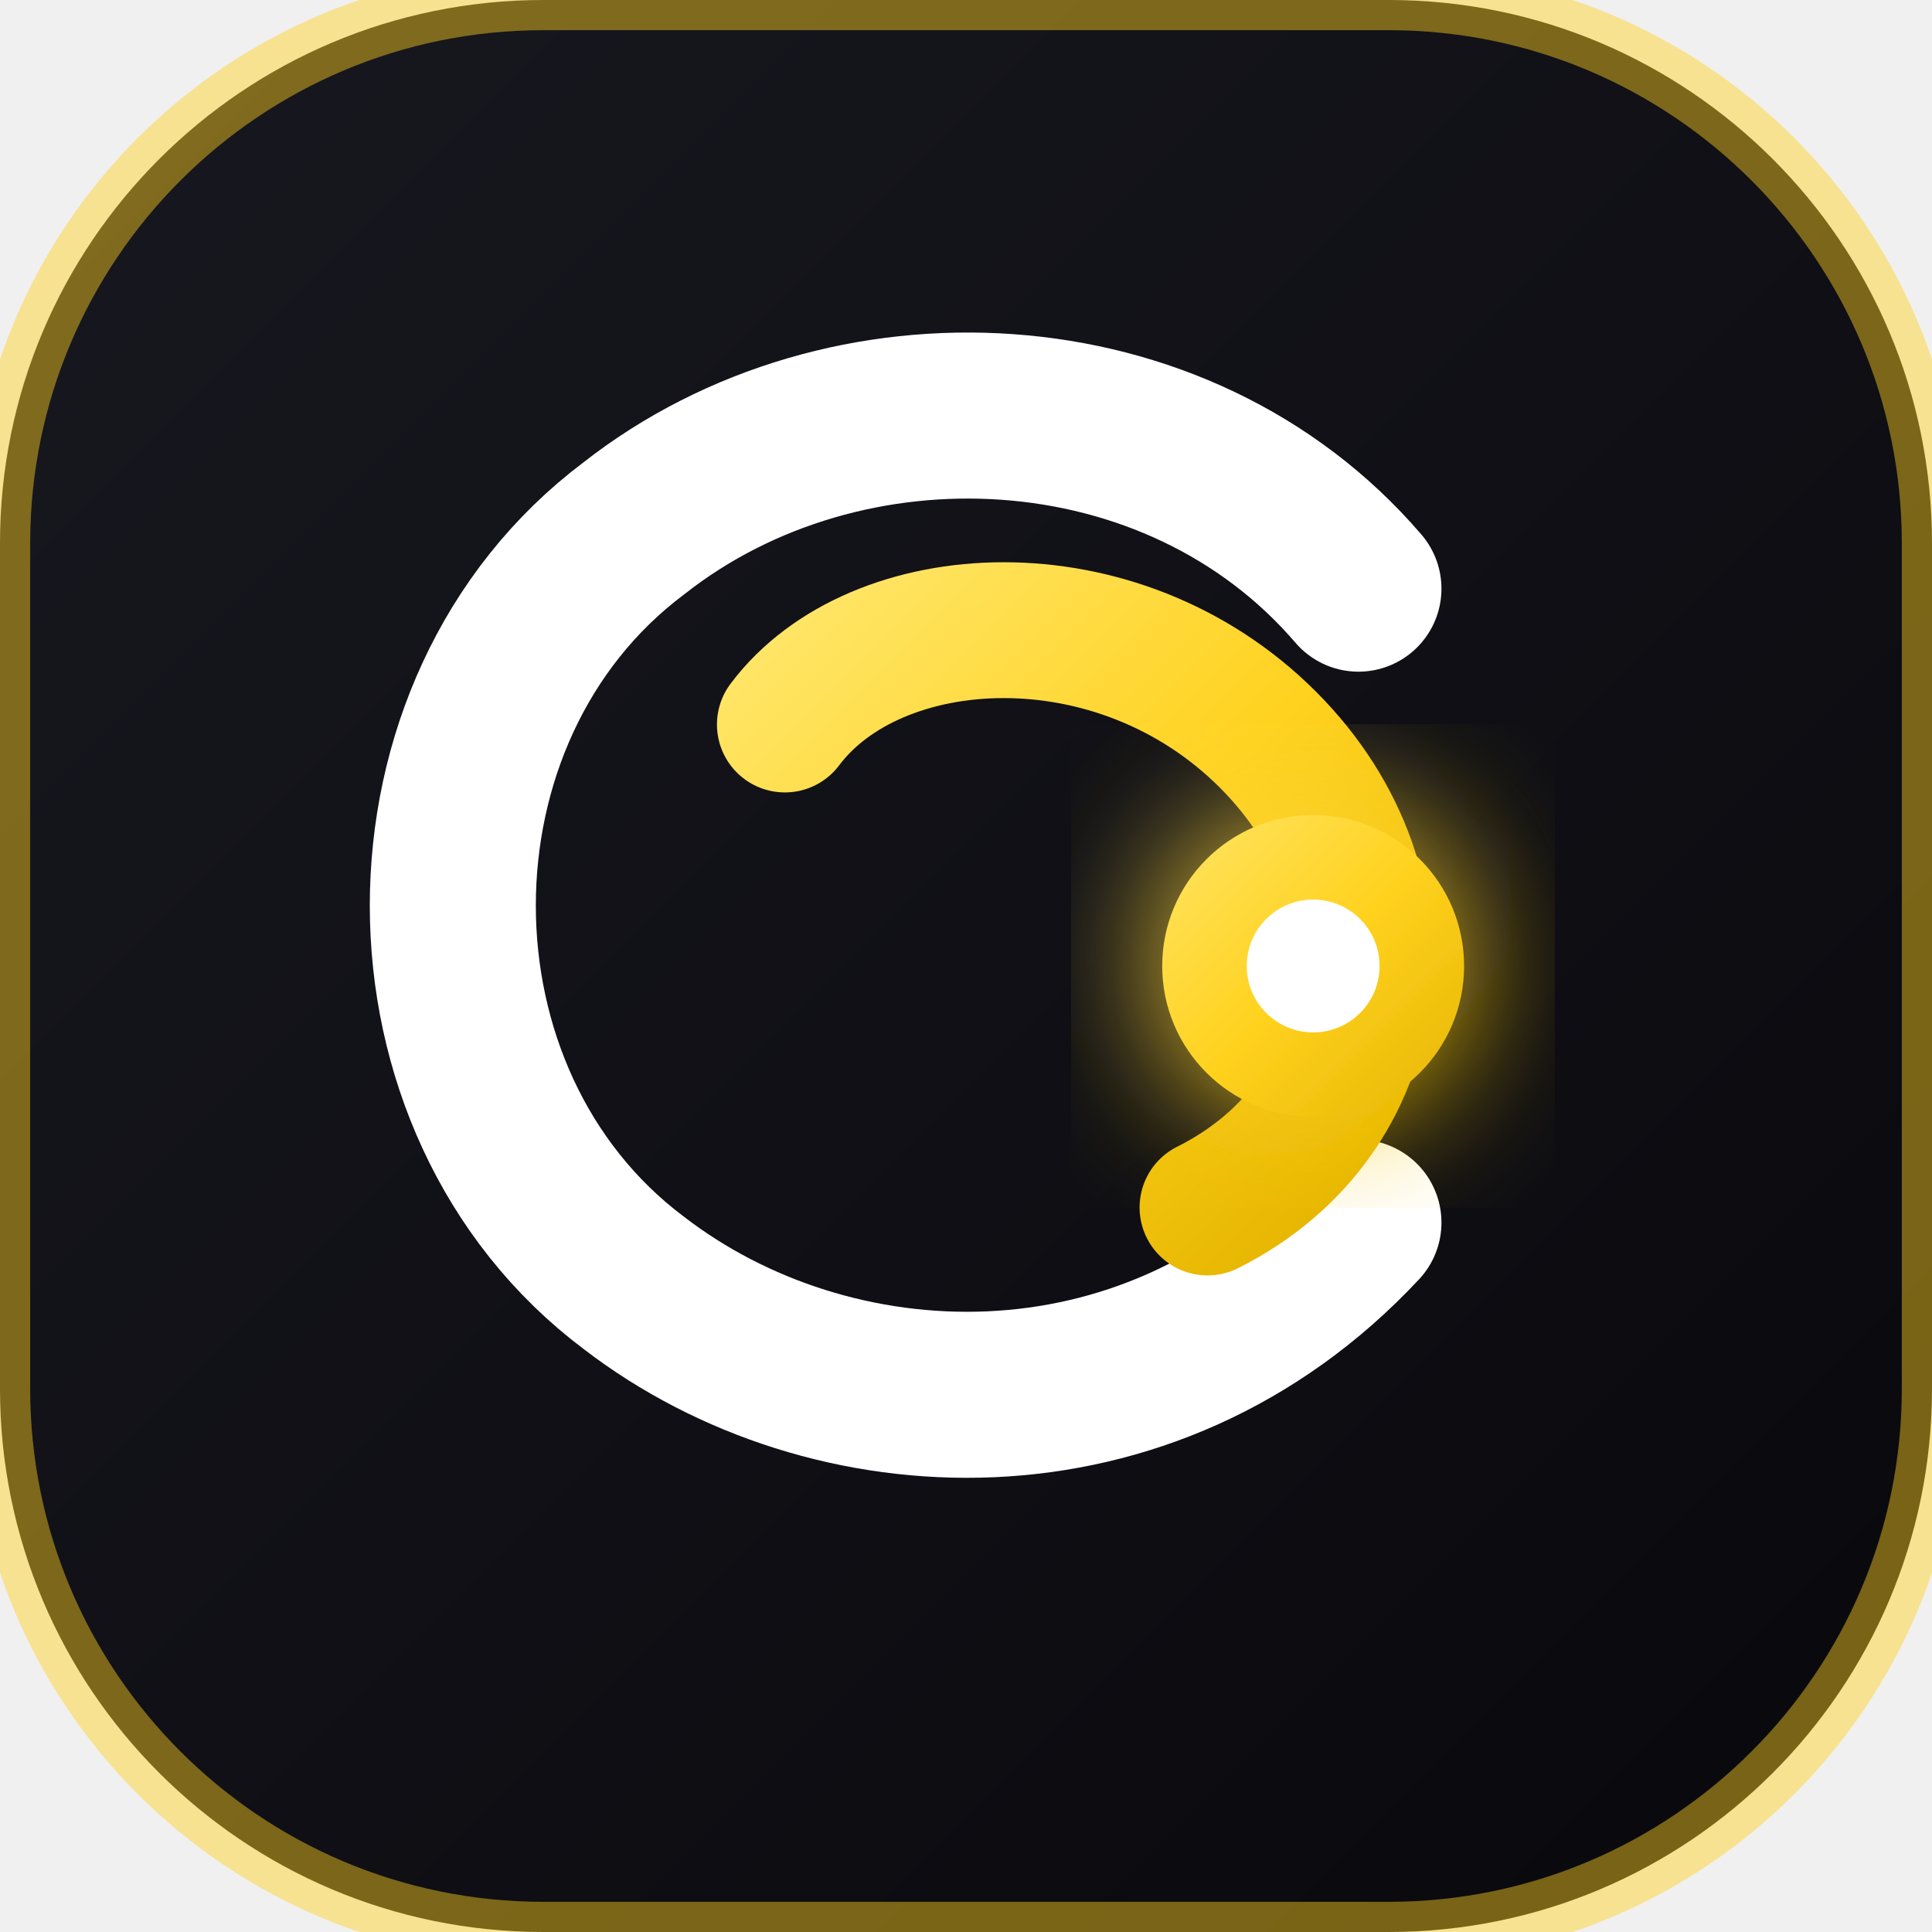
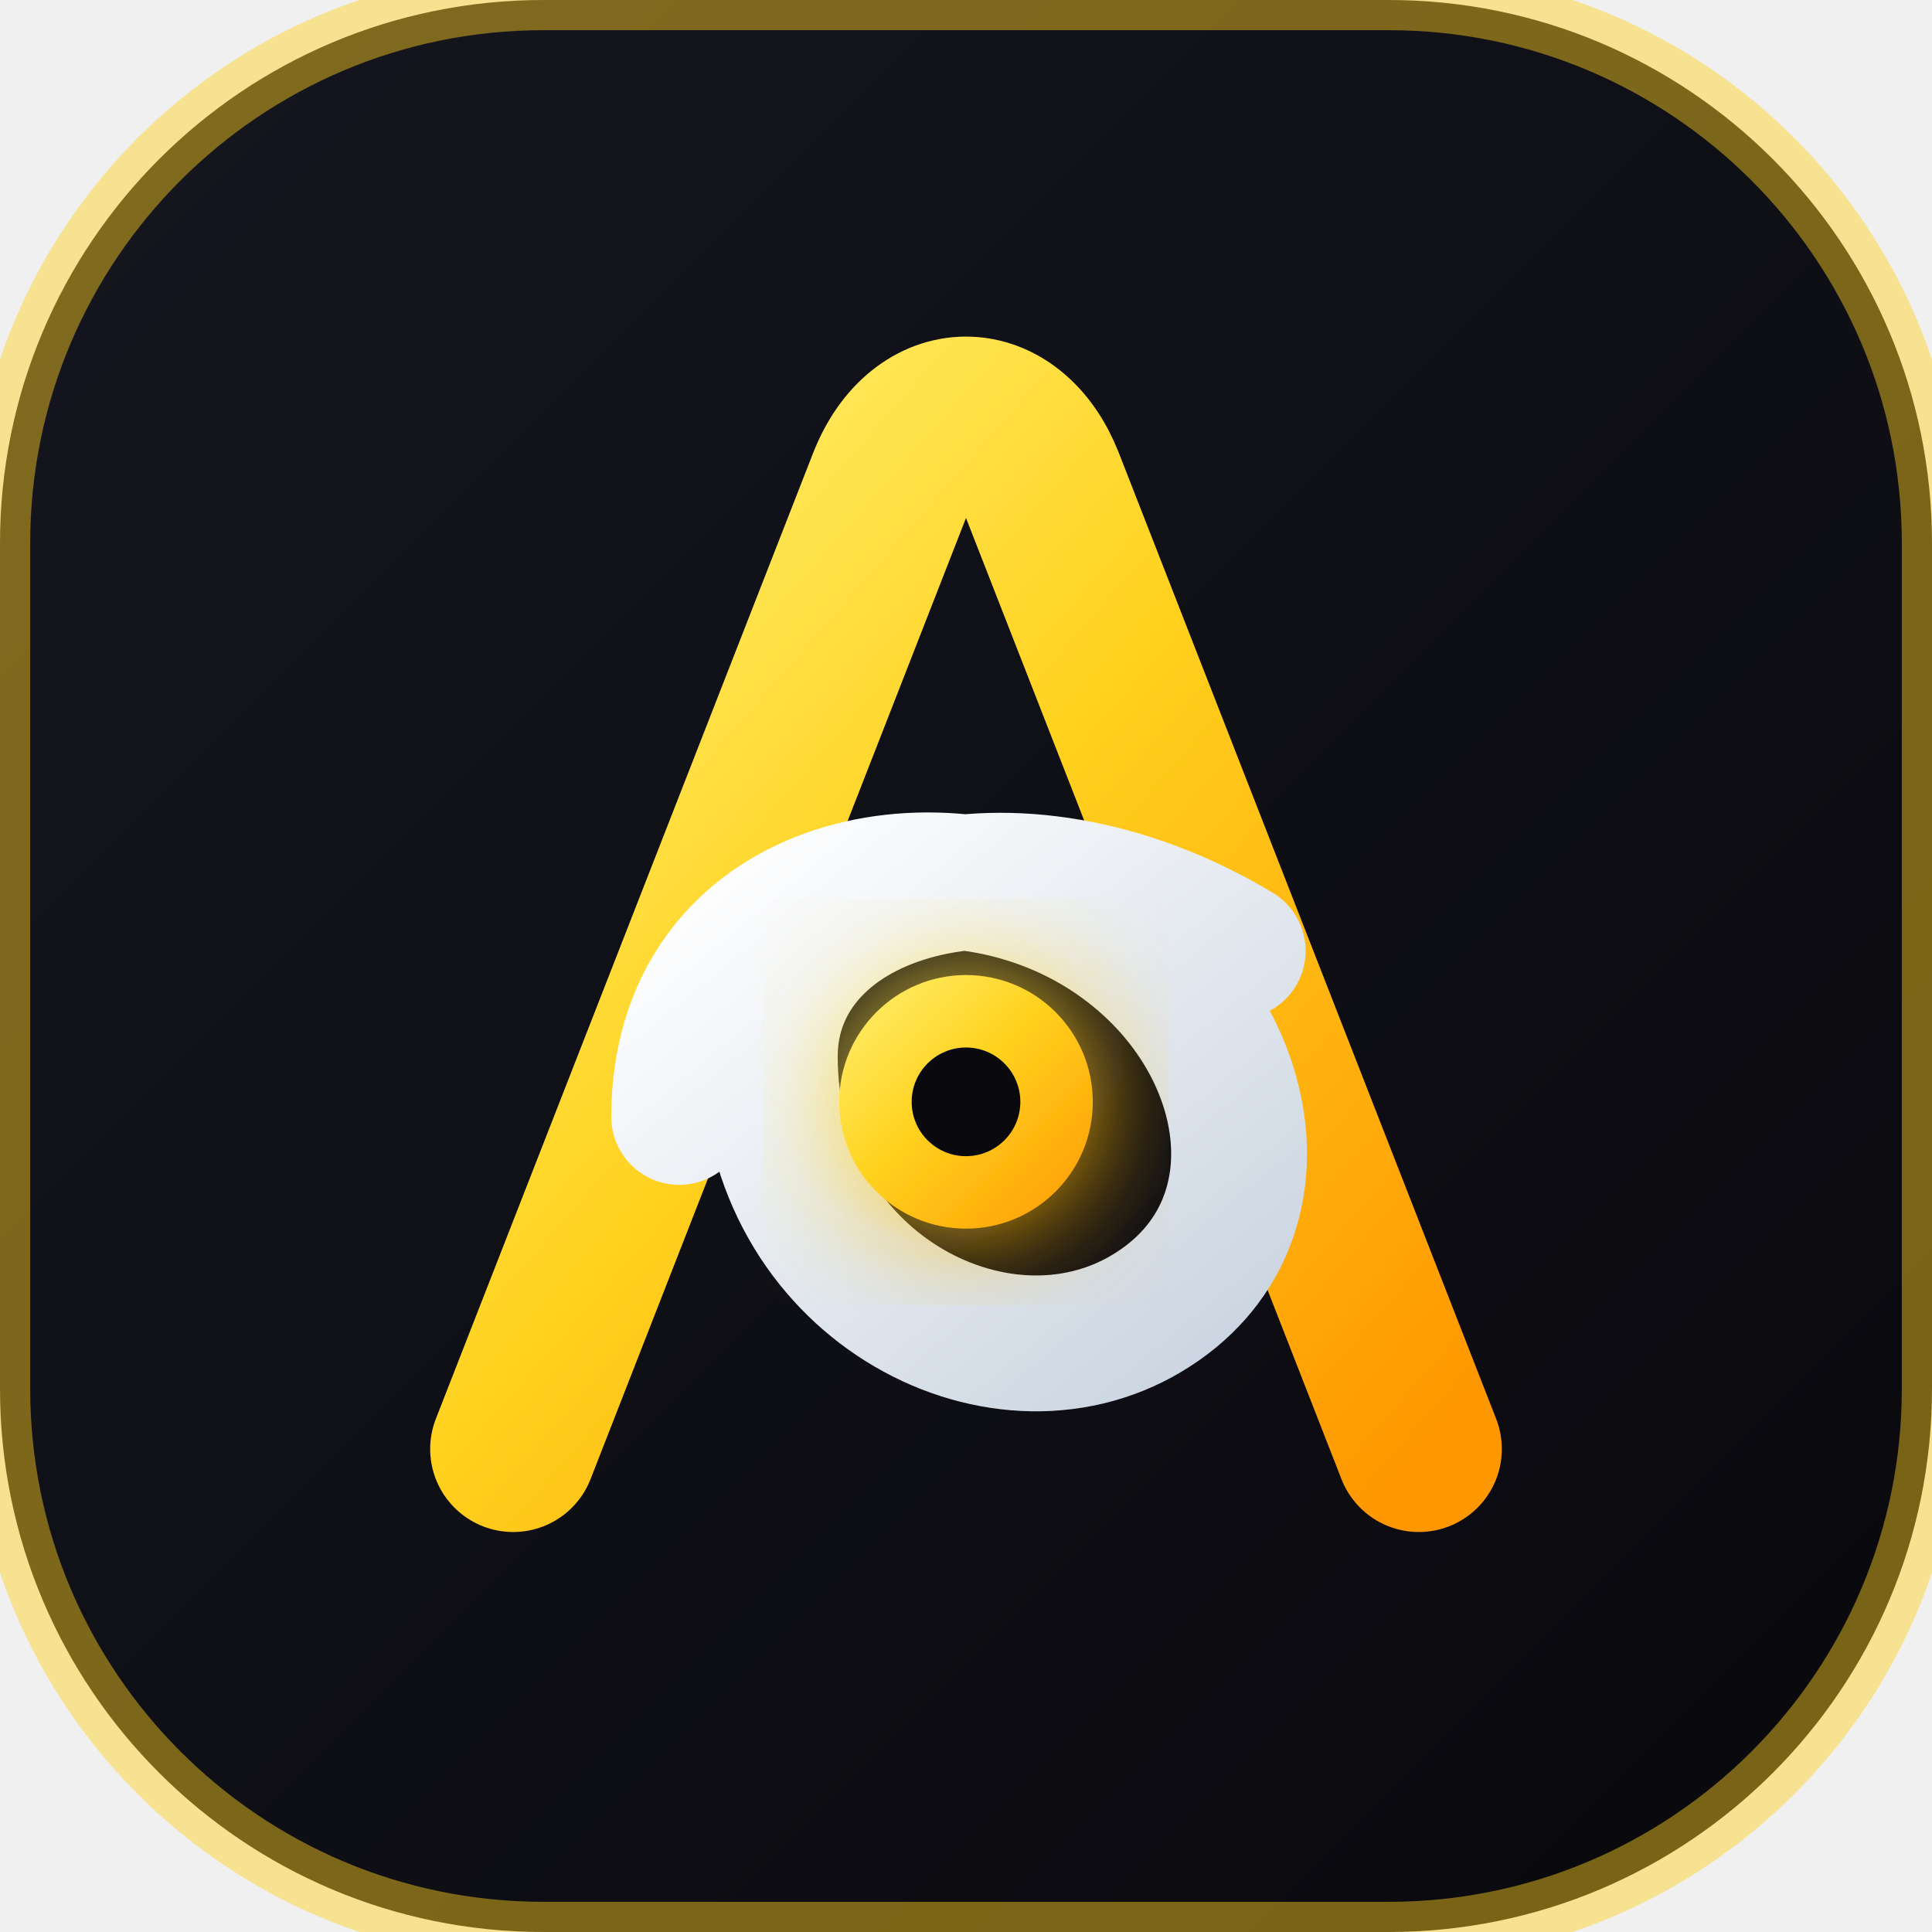
<svg xmlns="http://www.w3.org/2000/svg" viewBox="0 0 64 64" fill="none">
  <defs>
-     <linearGradient id="solarGold" x1="0%" y1="0%" x2="100%" y2="100%">
-       <stop offset="0%" stop-color="#FFE566" />
-       <stop offset="50%" stop-color="#FFD21F" />
-       <stop offset="100%" stop-color="#E5B500" />
+     <linearGradient id="abeySolarGold" x1="0%" y1="0%" x2="100%" y2="100%">
+       <stop offset="0%" stop-color="#FFF275" />
+       <stop offset="45%" stop-color="#FFD21F" />
+       <stop offset="100%" stop-color="#FF9800" />
+     </linearGradient>
+     <linearGradient id="abeyBrandWhite" x1="0%" y1="0%" x2="100%" y2="100%">
+       <stop offset="0%" stop-color="#FFFFFF" />
+       <stop offset="100%" stop-color="#CBD5E1" />
    </linearGradient>
    <linearGradient id="obsidianBg" x1="0%" y1="0%" x2="100%" y2="100%">
-       <stop offset="0%" stop-color="#181820" />
+       <stop offset="0%" stop-color="#161620" />
      <stop offset="100%" stop-color="#08080C" />
    </linearGradient>
    <filter id="goldGlow" x="-30%" y="-30%" width="160%" height="160%">
-       <feGaussianBlur stdDeviation="2.5" result="blur" />
+       <feGaussianBlur stdDeviation="2" result="blur" />
      <feComposite in="SourceGraphic" in2="blur" operator="over" />
    </filter>
  </defs>
  <rect width="64" height="64" rx="18" fill="url(#obsidianBg)" stroke="rgba(255, 210, 31, 0.45)" stroke-width="2" />
-   <path d="M45 19.5 C39 12.5 28 12 21 17.5 C13 23.5 13 36.5 21 42.5 C27.5 47.5 38 48 45 40.5" stroke="#FFFFFF" stroke-width="5.5" stroke-linecap="round" stroke-linejoin="round" />
-   <path d="M26 24 C29 20 37 19.5 42 24.5 C47 29.5 46 37 40 40" stroke="url(#solarGold)" stroke-width="4.5" stroke-linecap="round" />
-   <circle cx="43.5" cy="32" r="5" fill="url(#solarGold)" filter="url(#goldGlow)" />
-   <circle cx="43.5" cy="32" r="2.2" fill="#FFFFFF" />
+   <path d="M17 48 L29.5 16 C30.6 13.2 33.4 13.2 34.5 16 L47 48" stroke="url(#abeySolarGold)" stroke-width="5.5" stroke-linecap="round" stroke-linejoin="round" />
+   <path d="M22.5 37 C22.5 29.5 30.5 27.5 36 30.5 C41.5 33.5 43 40.5 38 43.5 C33 46.5 25.5 42.5 25.5 35 C25.5 29.5 33.5 27 41 31.5" stroke="url(#abeyBrandWhite)" stroke-width="4.5" stroke-linecap="round" stroke-linejoin="round" />
+   <circle cx="32" cy="36.5" r="4.2" fill="url(#abeySolarGold)" filter="url(#goldGlow)" />
+   <circle cx="32" cy="36.5" r="1.8" fill="#0A0A0E" />
</svg>
